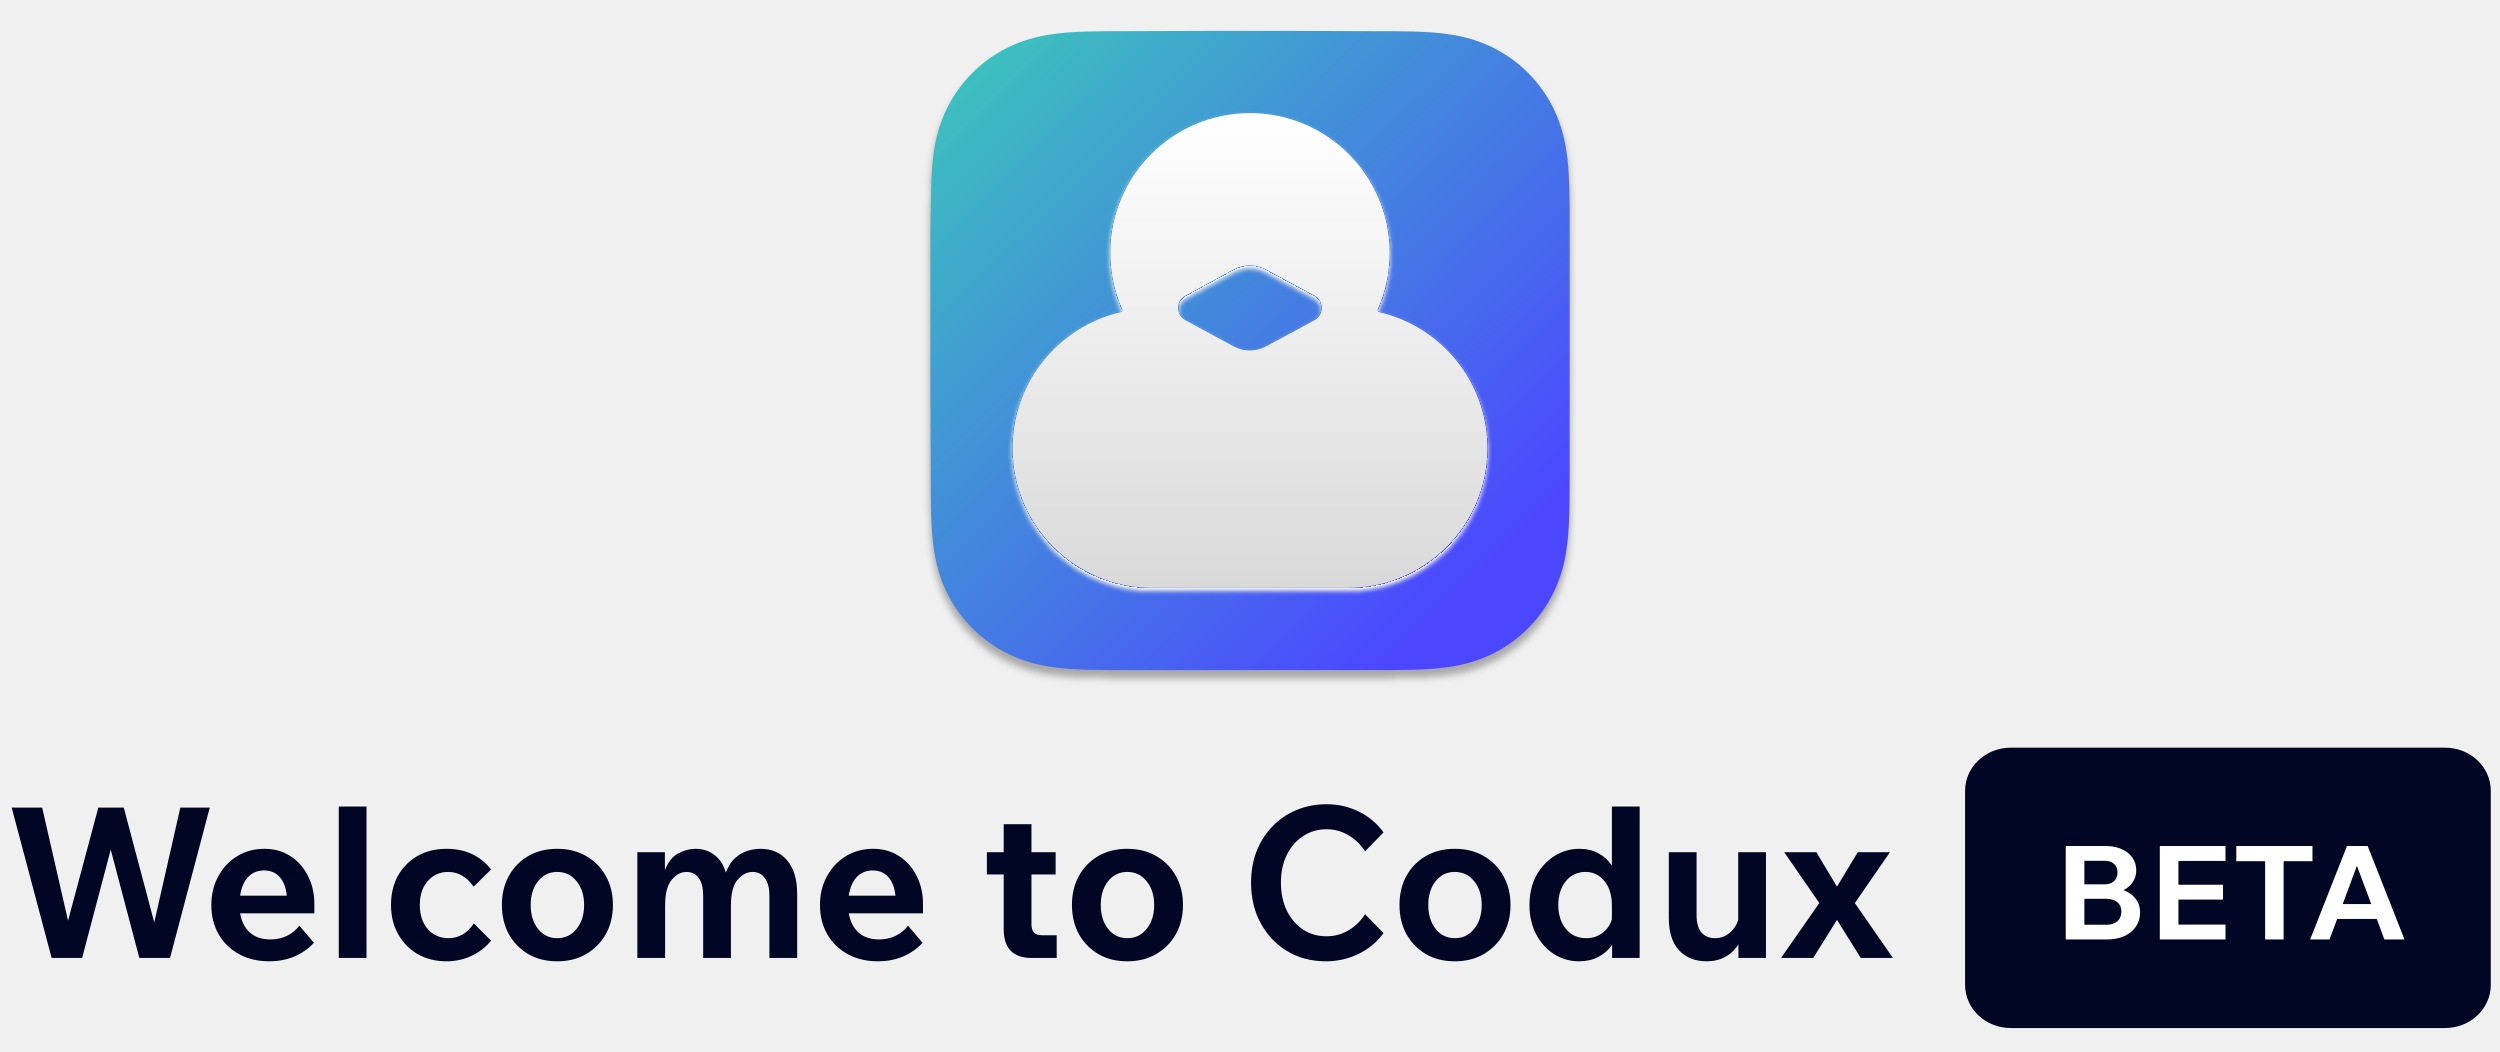
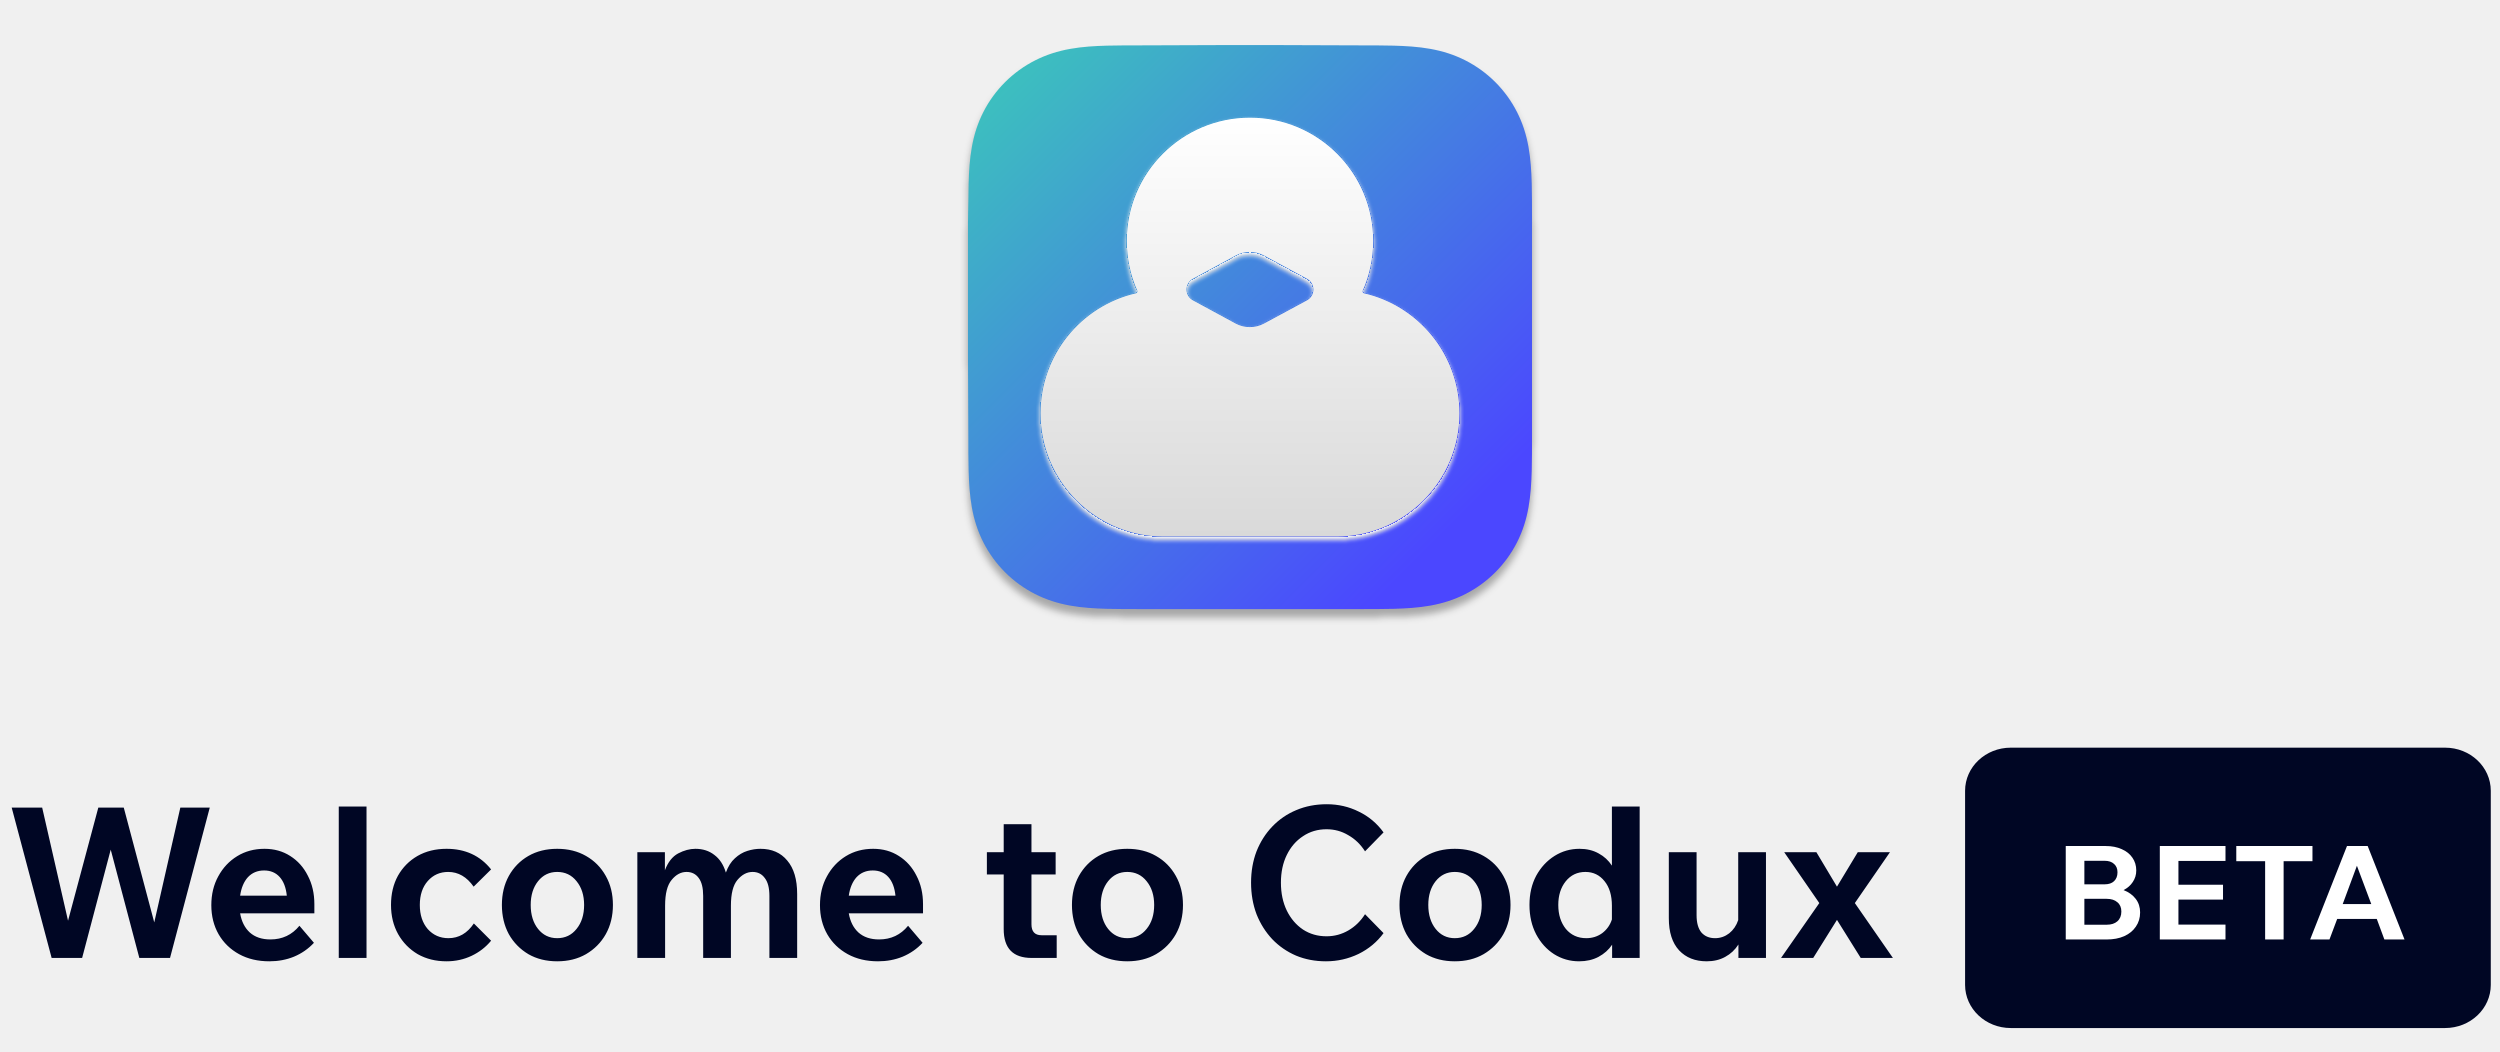
<svg xmlns="http://www.w3.org/2000/svg" width="214" height="90" viewBox="0 0 214 90" fill="none">
  <g clip-path="url(#clip0_2_37)">
    <path d="M14.554 82H11.926L9.478 72.73L7.03 82H4.42L1 69.13H3.61L5.824 78.814L8.416 69.13H10.594L13.204 78.958L15.436 69.13H17.956L14.554 82ZM25.631 79.246L26.873 80.704C26.393 81.22 25.823 81.616 25.163 81.892C24.515 82.156 23.813 82.288 23.057 82.288C22.073 82.288 21.209 82.084 20.465 81.676C19.721 81.268 19.139 80.704 18.719 79.984C18.299 79.252 18.089 78.418 18.089 77.482C18.089 76.558 18.287 75.736 18.683 75.016C19.079 74.284 19.619 73.708 20.303 73.288C20.987 72.868 21.767 72.658 22.643 72.658C23.471 72.658 24.203 72.862 24.839 73.27C25.487 73.678 25.991 74.242 26.351 74.962C26.723 75.67 26.909 76.48 26.909 77.392V78.184H20.555C20.675 78.88 20.951 79.426 21.383 79.822C21.827 80.218 22.415 80.416 23.147 80.416C24.167 80.416 24.995 80.026 25.631 79.246ZM22.607 74.512C22.043 74.512 21.581 74.704 21.221 75.088C20.873 75.472 20.651 76 20.555 76.672H24.551C24.479 75.976 24.275 75.442 23.939 75.07C23.603 74.698 23.159 74.512 22.607 74.512ZM31.374 82H28.998V69.04H31.374V82ZM40.562 79.048L42.038 80.524C41.582 81.076 41.024 81.508 40.364 81.82C39.704 82.132 38.99 82.288 38.222 82.288C37.298 82.288 36.476 82.084 35.756 81.676C35.048 81.256 34.49 80.686 34.082 79.966C33.674 79.234 33.47 78.4 33.47 77.464C33.47 76.516 33.668 75.682 34.064 74.962C34.472 74.242 35.03 73.678 35.738 73.27C36.458 72.862 37.286 72.658 38.222 72.658C39.83 72.658 41.102 73.246 42.038 74.422L40.544 75.898C39.956 75.058 39.23 74.638 38.366 74.638C37.658 74.638 37.076 74.896 36.62 75.412C36.164 75.928 35.936 76.612 35.936 77.464C35.936 78.316 36.164 79.006 36.62 79.534C37.088 80.05 37.676 80.308 38.384 80.308C39.272 80.308 39.998 79.888 40.562 79.048ZM47.696 82.288C46.76 82.288 45.938 82.084 45.23 81.676C44.522 81.256 43.964 80.686 43.556 79.966C43.16 79.234 42.962 78.4 42.962 77.464C42.962 76.528 43.16 75.7 43.556 74.98C43.964 74.248 44.522 73.678 45.23 73.27C45.938 72.862 46.76 72.658 47.696 72.658C48.632 72.658 49.454 72.862 50.162 73.27C50.882 73.678 51.446 74.248 51.854 74.98C52.262 75.7 52.466 76.528 52.466 77.464C52.466 78.4 52.262 79.234 51.854 79.966C51.446 80.686 50.882 81.256 50.162 81.676C49.454 82.084 48.632 82.288 47.696 82.288ZM47.696 80.308C48.38 80.308 48.932 80.044 49.352 79.516C49.784 78.988 50 78.304 50 77.464C50 76.636 49.784 75.958 49.352 75.43C48.932 74.902 48.38 74.638 47.696 74.638C47.024 74.638 46.478 74.902 46.058 75.43C45.638 75.958 45.428 76.636 45.428 77.464C45.428 78.304 45.638 78.988 46.058 79.516C46.478 80.044 47.024 80.308 47.696 80.308ZM68.237 82H65.861V76.69C65.861 76.006 65.729 75.496 65.465 75.16C65.213 74.812 64.865 74.638 64.421 74.638C63.941 74.638 63.509 74.866 63.125 75.322C62.753 75.766 62.567 76.498 62.567 77.518V82H60.191V76.69C60.191 76.006 60.065 75.496 59.813 75.16C59.561 74.812 59.213 74.638 58.769 74.638C58.289 74.638 57.863 74.866 57.491 75.322C57.119 75.766 56.933 76.498 56.933 77.518V82H54.557V72.946H56.915V74.494C57.179 73.798 57.557 73.318 58.049 73.054C58.553 72.79 59.045 72.658 59.525 72.658C60.161 72.658 60.701 72.832 61.145 73.18C61.601 73.516 61.931 74.02 62.135 74.692C62.327 74.164 62.585 73.756 62.909 73.468C63.233 73.168 63.587 72.958 63.971 72.838C64.355 72.718 64.727 72.658 65.087 72.658C66.071 72.658 66.839 72.994 67.391 73.666C67.955 74.326 68.237 75.28 68.237 76.528V82ZM77.732 79.246L78.974 80.704C78.494 81.22 77.924 81.616 77.264 81.892C76.616 82.156 75.914 82.288 75.158 82.288C74.174 82.288 73.31 82.084 72.566 81.676C71.822 81.268 71.24 80.704 70.82 79.984C70.4 79.252 70.19 78.418 70.19 77.482C70.19 76.558 70.388 75.736 70.784 75.016C71.18 74.284 71.72 73.708 72.404 73.288C73.088 72.868 73.868 72.658 74.744 72.658C75.572 72.658 76.304 72.862 76.94 73.27C77.588 73.678 78.092 74.242 78.452 74.962C78.824 75.67 79.01 76.48 79.01 77.392V78.184H72.656C72.776 78.88 73.052 79.426 73.484 79.822C73.928 80.218 74.516 80.416 75.248 80.416C76.268 80.416 77.096 80.026 77.732 79.246ZM74.708 74.512C74.144 74.512 73.682 74.704 73.322 75.088C72.974 75.472 72.752 76 72.656 76.672H76.652C76.58 75.976 76.376 75.442 76.04 75.07C75.704 74.698 75.26 74.512 74.708 74.512ZM90.453 82H88.311C86.715 82 85.917 81.178 85.917 79.534V74.854H84.477V72.946H85.917V70.552H88.293V72.946H90.363V74.854H88.293V79.12C88.293 79.744 88.581 80.056 89.157 80.056H90.453V82ZM96.493 82.288C95.557 82.288 94.735 82.084 94.027 81.676C93.319 81.256 92.761 80.686 92.353 79.966C91.957 79.234 91.759 78.4 91.759 77.464C91.759 76.528 91.957 75.7 92.353 74.98C92.761 74.248 93.319 73.678 94.027 73.27C94.735 72.862 95.557 72.658 96.493 72.658C97.429 72.658 98.251 72.862 98.959 73.27C99.679 73.678 100.243 74.248 100.651 74.98C101.059 75.7 101.263 76.528 101.263 77.464C101.263 78.4 101.059 79.234 100.651 79.966C100.243 80.686 99.679 81.256 98.959 81.676C98.251 82.084 97.429 82.288 96.493 82.288ZM96.493 80.308C97.177 80.308 97.729 80.044 98.149 79.516C98.581 78.988 98.797 78.304 98.797 77.464C98.797 76.636 98.581 75.958 98.149 75.43C97.729 74.902 97.177 74.638 96.493 74.638C95.821 74.638 95.275 74.902 94.855 75.43C94.435 75.958 94.225 76.636 94.225 77.464C94.225 78.304 94.435 78.988 94.855 79.516C95.275 80.044 95.821 80.308 96.493 80.308ZM116.847 78.256L118.431 79.876C117.879 80.632 117.165 81.226 116.289 81.658C115.413 82.078 114.483 82.288 113.499 82.288C112.575 82.288 111.723 82.126 110.943 81.802C110.163 81.466 109.485 80.998 108.909 80.398C108.333 79.786 107.883 79.072 107.559 78.256C107.247 77.428 107.091 76.528 107.091 75.556C107.091 74.584 107.247 73.69 107.559 72.874C107.883 72.058 108.333 71.35 108.909 70.75C109.497 70.138 110.181 69.67 110.961 69.346C111.753 69.01 112.623 68.842 113.571 68.842C114.555 68.842 115.467 69.052 116.307 69.472C117.159 69.88 117.867 70.474 118.431 71.254L116.847 72.874C116.463 72.274 115.983 71.812 115.407 71.488C114.843 71.152 114.225 70.984 113.553 70.984C112.797 70.984 112.125 71.182 111.537 71.578C110.949 71.962 110.487 72.496 110.151 73.18C109.815 73.864 109.647 74.656 109.647 75.556C109.647 76.456 109.815 77.254 110.151 77.95C110.487 78.634 110.949 79.174 111.537 79.57C112.125 79.954 112.797 80.146 113.553 80.146C114.225 80.146 114.849 79.978 115.425 79.642C116.001 79.306 116.475 78.844 116.847 78.256ZM124.53 82.288C123.594 82.288 122.772 82.084 122.064 81.676C121.356 81.256 120.798 80.686 120.39 79.966C119.994 79.234 119.796 78.4 119.796 77.464C119.796 76.528 119.994 75.7 120.39 74.98C120.798 74.248 121.356 73.678 122.064 73.27C122.772 72.862 123.594 72.658 124.53 72.658C125.466 72.658 126.288 72.862 126.996 73.27C127.716 73.678 128.28 74.248 128.688 74.98C129.096 75.7 129.3 76.528 129.3 77.464C129.3 78.4 129.096 79.234 128.688 79.966C128.28 80.686 127.716 81.256 126.996 81.676C126.288 82.084 125.466 82.288 124.53 82.288ZM124.53 80.308C125.214 80.308 125.766 80.044 126.186 79.516C126.618 78.988 126.834 78.304 126.834 77.464C126.834 76.636 126.618 75.958 126.186 75.43C125.766 74.902 125.214 74.638 124.53 74.638C123.858 74.638 123.312 74.902 122.892 75.43C122.472 75.958 122.262 76.636 122.262 77.464C122.262 78.304 122.472 78.988 122.892 79.516C123.312 80.044 123.858 80.308 124.53 80.308ZM137.997 82V80.866C137.709 81.298 137.319 81.646 136.827 81.91C136.347 82.162 135.795 82.288 135.171 82.288C134.391 82.288 133.677 82.084 133.029 81.676C132.393 81.268 131.883 80.704 131.499 79.984C131.115 79.252 130.923 78.412 130.923 77.464C130.923 76.516 131.115 75.682 131.499 74.962C131.895 74.242 132.417 73.678 133.065 73.27C133.713 72.862 134.427 72.658 135.207 72.658C135.831 72.658 136.377 72.79 136.845 73.054C137.313 73.306 137.691 73.654 137.979 74.098V69.04H140.355V82H137.997ZM133.389 77.464C133.389 78.292 133.605 78.976 134.037 79.516C134.481 80.044 135.063 80.308 135.783 80.308C136.299 80.308 136.755 80.164 137.151 79.876C137.547 79.576 137.823 79.186 137.979 78.706V77.536C137.979 76.648 137.769 75.946 137.349 75.43C136.929 74.902 136.383 74.638 135.711 74.638C135.015 74.638 134.451 74.908 134.019 75.448C133.599 75.976 133.389 76.648 133.389 77.464ZM151.167 82H148.809V80.848C148.521 81.304 148.143 81.658 147.675 81.91C147.219 82.162 146.691 82.288 146.091 82.288C145.107 82.288 144.321 81.976 143.733 81.352C143.145 80.716 142.851 79.798 142.851 78.598V72.946H145.227V78.346C145.227 78.994 145.365 79.486 145.641 79.822C145.929 80.146 146.319 80.308 146.811 80.308C147.255 80.308 147.657 80.17 148.017 79.894C148.377 79.606 148.635 79.228 148.791 78.76V72.946H151.167V82ZM155.211 82H152.457L155.733 77.302L152.727 72.946H155.481L157.245 75.898L159.027 72.946H161.781L158.775 77.302L162.033 82H159.279L157.245 78.742L155.211 82Z" fill="#000624" />
    <path d="M209.298 64H172.124C169.963 64 168.211 65.653 168.211 67.692V84.308C168.211 86.347 169.963 88 172.124 88H209.298C211.459 88 213.211 86.347 213.211 84.308V67.692C213.211 65.653 211.459 64 209.298 64Z" fill="#000624" />
    <path d="M176.828 80.42V72.42H180.253C180.773 72.42 181.23 72.51 181.623 72.689C182.017 72.86 182.32 73.103 182.533 73.416C182.753 73.729 182.864 74.095 182.864 74.512C182.864 74.878 182.765 75.206 182.568 75.497C182.379 75.788 182.115 76.019 181.777 76.191C182.218 76.362 182.564 76.612 182.816 76.94C183.068 77.269 183.194 77.656 183.194 78.104C183.194 78.566 183.072 78.973 182.828 79.323C182.592 79.674 182.257 79.946 181.824 80.14C181.399 80.327 180.899 80.42 180.324 80.42H176.828ZM180.159 73.684H178.422V75.698H180.159C180.505 75.698 180.773 75.609 180.962 75.43C181.159 75.243 181.257 74.99 181.257 74.669C181.257 74.363 181.159 74.124 180.962 73.953C180.773 73.774 180.505 73.684 180.159 73.684ZM178.422 79.156H180.336C180.722 79.156 181.025 79.059 181.245 78.865C181.474 78.663 181.588 78.384 181.588 78.026C181.588 77.683 181.474 77.418 181.245 77.231C181.025 77.037 180.722 76.94 180.336 76.94H178.422V79.156ZM190.502 80.42H184.88V72.42H190.502V73.695H186.474V75.732H190.29V77.007H186.474V79.144H190.502V80.42ZM195.478 80.42H193.895V73.718H191.426V72.42H197.947V73.718H195.478V80.42ZM205.828 80.42H204.103L203.453 78.663H200.063L199.402 80.42H197.748L200.902 72.42H202.674L205.828 80.42ZM200.536 77.388H202.981L201.752 74.109L200.536 77.388Z" fill="white" />
    <g filter="url(#filter0_d_2_37)">
-       <path fill-rule="evenodd" clip-rule="evenodd" d="M134.359 19.682C134.359 19.033 134.36 18.383 134.356 17.733C134.352 17.186 134.346 16.639 134.331 16.092C134.299 14.9 134.229 13.697 134.017 12.518C133.802 11.323 133.45 10.21 132.897 9.123C132.353 8.055 131.643 7.078 130.795 6.23C129.947 5.383 128.969 4.673 127.901 4.129C126.813 3.576 125.699 3.225 124.502 3.01C123.323 2.798 122.12 2.728 120.928 2.696C120.381 2.681 119.833 2.675 119.286 2.671C118.636 2.667 117.986 2.668 117.336 2.668L109.789 2.641H104.144L96.731 2.668C96.08 2.668 95.429 2.667 94.777 2.671C94.229 2.675 93.68 2.681 93.132 2.696C91.937 2.728 90.731 2.798 89.55 3.01C88.351 3.225 87.235 3.576 86.146 4.129C85.075 4.673 84.095 5.383 83.246 6.23C82.397 7.078 81.685 8.055 81.14 9.122C80.585 10.21 80.233 11.323 80.017 12.52C79.805 13.698 79.735 14.9 79.702 16.092C79.688 16.639 79.681 17.186 79.678 17.733C79.674 18.383 79.641 19.19 79.641 19.84L79.641 27.15L79.641 32.855L79.674 40.321C79.674 40.972 79.674 41.622 79.678 42.273C79.681 42.821 79.688 43.369 79.703 43.916C79.735 45.11 79.805 46.314 80.018 47.495C80.233 48.692 80.585 49.807 81.139 50.895C81.684 51.965 82.397 52.943 83.246 53.791C84.095 54.64 85.075 55.351 86.145 55.895C87.235 56.45 88.351 56.801 89.551 57.017C90.732 57.228 91.937 57.299 93.132 57.331C93.68 57.346 94.229 57.352 94.777 57.355C95.429 57.359 96.08 57.359 96.731 57.359L104.211 57.359H109.87L117.336 57.359C117.986 57.359 118.636 57.359 119.286 57.355C119.833 57.352 120.381 57.346 120.928 57.331C122.121 57.299 123.324 57.228 124.503 57.016C125.7 56.801 126.813 56.45 127.901 55.896C128.969 55.351 129.947 54.64 130.795 53.791C131.642 52.943 132.353 51.965 132.897 50.895C133.451 49.807 133.802 48.692 134.017 47.493C134.229 46.313 134.299 45.11 134.331 43.916C134.346 43.369 134.352 42.821 134.356 42.273C134.36 41.622 134.359 40.972 134.359 40.321C134.359 40.321 134.359 32.987 134.359 32.855V27.145C134.359 27.047 134.359 19.682 134.359 19.682Z" fill="url(#paint0_linear_2_37)" />
+       <path fill-rule="evenodd" clip-rule="evenodd" d="M131.141 18.896C131.141 18.323 131.141 17.75 131.137 17.177C131.134 16.694 131.129 16.211 131.116 15.728C131.087 14.676 131.025 13.615 130.838 12.575C130.649 11.52 130.339 10.538 129.85 9.579C129.37 8.637 128.743 7.774 127.995 7.027C127.247 6.279 126.385 5.653 125.442 5.173C124.482 4.685 123.499 4.375 122.443 4.185C121.402 3.998 120.341 3.936 119.289 3.908C118.806 3.895 118.323 3.889 117.84 3.886C117.267 3.883 116.693 3.883 116.12 3.883L109.461 3.859H104.48L97.939 3.883C97.365 3.883 96.79 3.883 96.215 3.886C95.731 3.889 95.247 3.895 94.763 3.908C93.709 3.936 92.645 3.998 91.603 4.185C90.545 4.375 89.56 4.685 88.599 5.173C87.654 5.652 86.79 6.279 86.04 7.027C85.291 7.774 84.663 8.636 84.182 9.579C83.692 10.538 83.382 11.521 83.192 12.576C83.004 13.616 82.942 14.677 82.914 15.728C82.901 16.211 82.895 16.694 82.892 17.177C82.889 17.75 82.859 18.462 82.859 19.035L82.859 25.486L82.859 30.519L82.889 37.107C82.889 37.681 82.889 38.255 82.892 38.829C82.895 39.312 82.901 39.796 82.914 40.279C82.942 41.333 83.005 42.395 83.192 43.437C83.382 44.493 83.693 45.477 84.182 46.437C84.663 47.38 85.291 48.244 86.04 48.992C86.79 49.741 87.654 50.369 88.599 50.849C89.56 51.338 90.545 51.648 91.604 51.838C92.646 52.025 93.709 52.087 94.763 52.116C95.247 52.129 95.731 52.134 96.215 52.137C96.79 52.141 97.365 52.14 97.939 52.14L104.539 52.141H109.532L116.12 52.14C116.693 52.14 117.267 52.141 117.84 52.137C118.323 52.134 118.806 52.129 119.289 52.116C120.342 52.087 121.403 52.025 122.444 51.838C123.5 51.648 124.482 51.338 125.442 50.849C126.385 50.369 127.247 49.741 127.995 48.992C128.743 48.244 129.37 47.381 129.85 46.437C130.339 45.477 130.649 44.493 130.838 43.435C131.025 42.394 131.087 41.332 131.116 40.279C131.129 39.796 131.134 39.312 131.137 38.829C131.141 38.255 131.141 37.681 131.141 37.107C131.141 37.107 131.14 30.636 131.14 30.519V25.48C131.14 25.395 131.141 18.896 131.141 18.896Z" fill="url(#paint0_linear_2_37)" />
    </g>
-     <mask id="mask0_2_37" style="mask-type:luminance" maskUnits="userSpaceOnUse" x="79" y="2" width="56" height="56">
-       <path fill-rule="evenodd" clip-rule="evenodd" d="M134.359 19.682C134.359 19.033 134.36 18.383 134.356 17.733C134.352 17.186 134.346 16.639 134.331 16.092C134.299 14.9 134.229 13.697 134.017 12.518C133.802 11.323 133.45 10.21 132.897 9.123C132.353 8.055 131.643 7.078 130.795 6.23C129.947 5.383 128.969 4.673 127.901 4.129C126.813 3.576 125.699 3.225 124.502 3.01C123.323 2.798 122.12 2.728 120.928 2.696C120.381 2.681 119.833 2.675 119.286 2.671C118.636 2.667 117.986 2.668 117.336 2.668L109.789 2.641H104.144L96.731 2.668C96.08 2.668 95.429 2.667 94.777 2.671C94.229 2.675 93.68 2.681 93.132 2.696C91.937 2.728 90.731 2.798 89.55 3.01C88.351 3.225 87.235 3.576 86.146 4.129C85.075 4.673 84.095 5.383 83.246 6.23C82.397 7.078 81.685 8.055 81.14 9.122C80.585 10.21 80.233 11.323 80.017 12.52C79.805 13.698 79.735 14.9 79.702 16.092C79.688 16.639 79.681 17.186 79.678 17.733C79.674 18.383 79.641 19.19 79.641 19.84L79.641 27.15L79.641 32.855L79.674 40.321C79.674 40.972 79.674 41.622 79.678 42.273C79.681 42.821 79.688 43.369 79.703 43.916C79.735 45.11 79.805 46.314 80.018 47.495C80.233 48.692 80.585 49.807 81.139 50.895C81.684 51.965 82.397 52.943 83.246 53.791C84.095 54.64 85.075 55.351 86.145 55.895C87.235 56.45 88.351 56.801 89.551 57.017C90.732 57.228 91.937 57.299 93.132 57.331C93.68 57.346 94.229 57.352 94.777 57.355C95.429 57.359 96.08 57.359 96.731 57.359L104.211 57.359H109.87L117.336 57.359C117.986 57.359 118.636 57.359 119.286 57.355C119.833 57.352 120.381 57.346 120.928 57.331C122.121 57.299 123.324 57.228 124.503 57.016C125.7 56.801 126.813 56.45 127.901 55.896C128.969 55.351 129.947 54.64 130.795 53.791C131.642 52.943 132.353 51.965 132.897 50.895C133.451 49.807 133.802 48.692 134.017 47.493C134.229 46.313 134.299 45.11 134.331 43.916C134.346 43.369 134.352 42.821 134.356 42.273C134.36 41.622 134.359 40.972 134.359 40.321C134.359 40.321 134.359 32.987 134.359 32.855V27.145C134.359 27.047 134.359 19.682 134.359 19.682Z" fill="white" />
+     <mask id="mask0_2_37" style="mask-type:luminance" maskUnits="userSpaceOnUse" x="82" y="3" width="50" height="50">
+       <path fill-rule="evenodd" clip-rule="evenodd" d="M131.141 18.896C131.141 18.323 131.141 17.75 131.137 17.177C131.134 16.694 131.129 16.211 131.116 15.728C131.087 14.676 131.025 13.615 130.838 12.575C130.649 11.52 130.339 10.538 129.85 9.579C129.37 8.637 128.743 7.774 127.995 7.027C127.247 6.279 126.385 5.653 125.442 5.173C124.482 4.685 123.499 4.375 122.443 4.185C121.402 3.998 120.341 3.936 119.289 3.908C118.806 3.895 118.323 3.889 117.84 3.886C117.267 3.883 116.693 3.883 116.12 3.883L109.461 3.859H104.48L97.939 3.883C97.365 3.883 96.79 3.883 96.215 3.886C95.731 3.889 95.247 3.895 94.763 3.908C93.709 3.936 92.645 3.998 91.603 4.185C90.545 4.375 89.56 4.685 88.599 5.173C87.654 5.652 86.79 6.279 86.04 7.027C85.291 7.774 84.663 8.636 84.182 9.579C83.692 10.538 83.382 11.521 83.192 12.576C83.004 13.616 82.942 14.677 82.914 15.728C82.901 16.211 82.895 16.694 82.892 17.177C82.889 17.75 82.859 18.462 82.859 19.035L82.859 25.486L82.859 30.519L82.889 37.107C82.889 37.681 82.889 38.255 82.892 38.829C82.895 39.312 82.901 39.796 82.914 40.279C82.942 41.333 83.005 42.395 83.192 43.437C83.382 44.493 83.693 45.477 84.182 46.437C84.663 47.38 85.291 48.244 86.04 48.992C86.79 49.741 87.654 50.369 88.599 50.849C89.56 51.338 90.545 51.648 91.604 51.838C92.646 52.025 93.709 52.087 94.763 52.116C95.247 52.129 95.731 52.134 96.215 52.137C96.79 52.141 97.365 52.14 97.939 52.14L104.539 52.141H109.532L116.12 52.14C116.693 52.14 117.267 52.141 117.84 52.137C118.323 52.134 118.806 52.129 119.289 52.116C120.342 52.087 121.403 52.025 122.444 51.838C123.5 51.648 124.482 51.338 125.442 50.849C126.385 50.369 127.247 49.741 127.995 48.992C128.743 48.244 129.37 47.381 129.85 46.437C130.339 45.477 130.649 44.493 130.838 43.435C131.025 42.394 131.087 41.332 131.116 40.279C131.129 39.796 131.134 39.312 131.137 38.829C131.141 38.255 131.141 37.681 131.141 37.107C131.141 37.107 131.14 30.636 131.14 30.519V25.48C131.14 25.395 131.141 18.896 131.141 18.896Z" fill="white" />
    </mask>
    <g mask="url(#mask0_2_37)">
      <g filter="url(#filter1_dd_2_37)">
-         <path fill-rule="evenodd" clip-rule="evenodd" d="M118.953 21.633C118.953 23.351 118.59 24.985 117.937 26.461C117.89 26.569 117.953 26.694 118.067 26.72C123.368 27.944 127.32 32.694 127.32 38.367C127.32 44.969 121.969 50.32 115.367 50.32H98.633C92.031 50.32 86.68 44.969 86.68 38.367C86.68 32.694 90.631 27.945 95.932 26.72C96.046 26.694 96.109 26.569 96.062 26.461C95.409 24.985 95.046 23.351 95.046 21.633C95.046 15.031 100.398 9.68 107 9.68C113.601 9.68 118.953 15.031 118.953 21.633ZM112.522 25.303L108.366 23.059C107.502 22.593 106.461 22.594 105.598 23.062L101.465 25.304C100.632 25.756 100.632 26.953 101.465 27.405L105.598 29.647C106.461 30.116 107.502 30.117 108.366 29.65L112.522 27.407C113.358 26.955 113.358 25.755 112.522 25.303Z" fill="url(#paint1_linear_2_37)" />
+         <path fill-rule="evenodd" clip-rule="evenodd" d="M117.546 20.617C117.546 22.133 117.227 23.575 116.651 24.878C116.609 24.972 116.664 25.083 116.765 25.106C121.443 26.186 124.93 30.377 124.93 35.383C124.93 41.208 120.208 45.93 114.383 45.93H99.617C93.792 45.93 89.07 41.208 89.07 35.383C89.07 30.377 92.557 26.186 97.234 25.106C97.335 25.083 97.391 24.973 97.349 24.878C96.773 23.575 96.453 22.133 96.453 20.617C96.453 14.792 101.175 10.07 107 10.07C112.824 10.07 117.546 14.792 117.546 20.617ZM111.872 23.856L108.205 21.876C107.443 21.464 106.524 21.465 105.763 21.878L102.117 23.857C101.381 24.256 101.381 25.312 102.117 25.711L105.763 27.689C106.524 28.102 107.443 28.103 108.205 27.691L111.872 25.712C112.61 25.313 112.61 24.254 111.872 23.856Z" fill="url(#paint1_linear_2_37)" />
      </g>
    </g>
  </g>
  <defs>
-     <filter id="filter0_d_2_37" x="78.996" y="2.641" width="56.008" height="56.008" filterUnits="userSpaceOnUse" color-interpolation-filters="sRGB">
+     <filter id="filter0_d_2_37" x="82.215" y="3.859" width="49.57" height="49.57" filterUnits="userSpaceOnUse" color-interpolation-filters="sRGB">
      <feFlood flood-opacity="0" result="BackgroundImageFix" />
      <feColorMatrix in="SourceAlpha" type="matrix" values="0 0 0 0 0 0 0 0 0 0 0 0 0 0 0 0 0 0 127 0" result="hardAlpha" />
      <feOffset dy="0.645" />
      <feGaussianBlur stdDeviation="0.322" />
      <feColorMatrix type="matrix" values="0 0 0 0 0 0 0 0 0 0 0 0 0 0 0 0 0 0 0.3 0" />
      <feBlend mode="normal" in2="BackgroundImageFix" result="effect1_dropShadow_2_37" />
      <feBlend mode="normal" in="SourceGraphic" in2="effect1_dropShadow_2_37" result="shape" />
    </filter>
-     <filter id="filter1_dd_2_37" x="86.293" y="9.551" width="41.414" height="41.414" filterUnits="userSpaceOnUse" color-interpolation-filters="sRGB">
+     <filter id="filter1_dd_2_37" x="88.684" y="9.941" width="36.633" height="36.633" filterUnits="userSpaceOnUse" color-interpolation-filters="sRGB">
      <feFlood flood-opacity="0" result="BackgroundImageFix" />
      <feColorMatrix in="SourceAlpha" type="matrix" values="0 0 0 0 0 0 0 0 0 0 0 0 0 0 0 0 0 0 127 0" result="hardAlpha" />
      <feOffset dy="0.258" />
      <feGaussianBlur stdDeviation="0.129" />
      <feComposite in2="hardAlpha" operator="out" />
      <feColorMatrix type="matrix" values="0 0 0 0 0 0 0 0 0 0 0 0 0 0 0 0 0 0 0.25 0" />
      <feBlend mode="normal" in2="BackgroundImageFix" result="effect1_dropShadow_2_37" />
      <feColorMatrix in="SourceAlpha" type="matrix" values="0 0 0 0 0 0 0 0 0 0 0 0 0 0 0 0 0 0 127 0" result="hardAlpha" />
      <feOffset dy="0.258" />
      <feGaussianBlur stdDeviation="0.193" />
      <feComposite in2="hardAlpha" operator="out" />
      <feColorMatrix type="matrix" values="0 0 0 0 1 0 0 0 0 1 0 0 0 0 1 0 0 0 1 0" />
      <feBlend mode="normal" in2="effect1_dropShadow_2_37" result="effect2_dropShadow_2_37" />
      <feBlend mode="normal" in="SourceGraphic" in2="effect2_dropShadow_2_37" result="shape" />
    </filter>
-     <linearGradient id="paint0_linear_2_37" x1="126.351" y1="49.572" x2="73.24" y2="-3.871" gradientUnits="userSpaceOnUse">
+     <linearGradient id="paint0_linear_2_37" x1="124.074" y1="45.269" x2="77.212" y2="-1.887" gradientUnits="userSpaceOnUse">
      <stop stop-color="#4B47FF" />
      <stop offset="1" stop-color="#39DBB0" />
    </linearGradient>
-     <linearGradient id="paint1_linear_2_37" x1="107" y1="9.68" x2="107" y2="50.32" gradientUnits="userSpaceOnUse">
+     <linearGradient id="paint1_linear_2_37" x1="107" y1="10.07" x2="107" y2="45.93" gradientUnits="userSpaceOnUse">
      <stop stop-color="white" />
      <stop offset="1" stop-color="#D9D9D9" />
    </linearGradient>
    <clipPath id="clip0_2_37">
      <rect width="214" height="90" fill="white" />
    </clipPath>
  </defs>
</svg>
